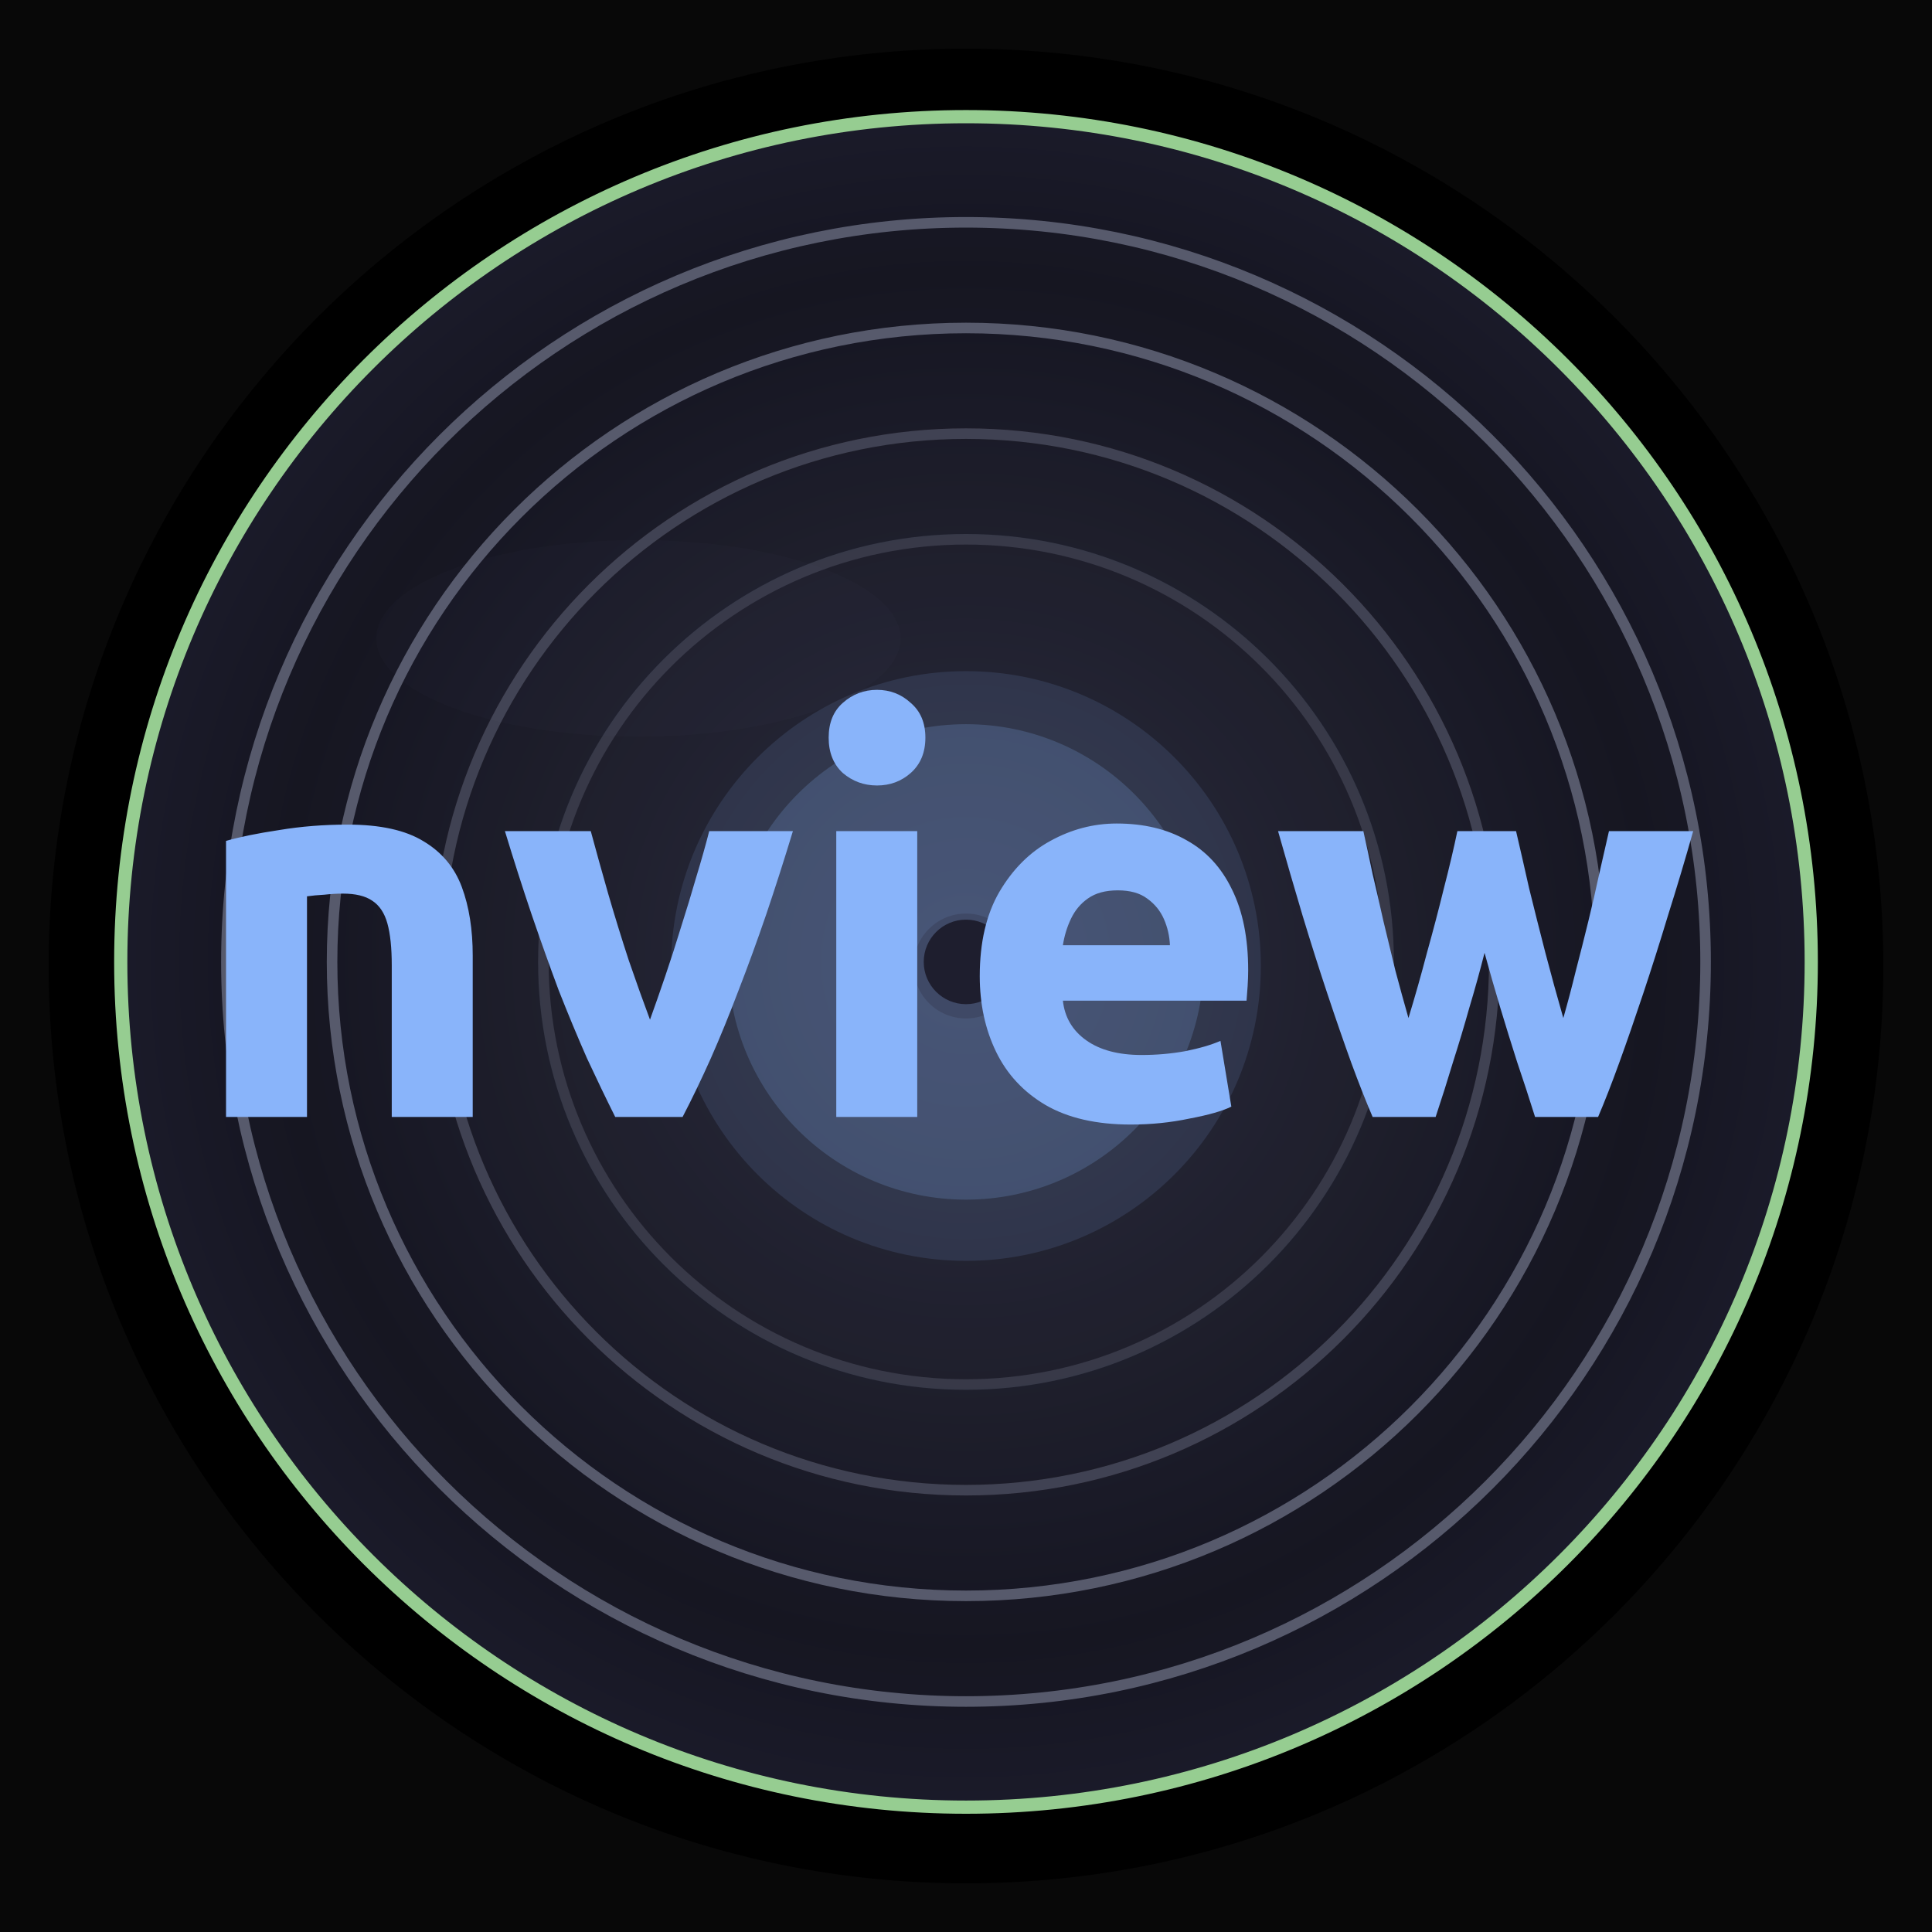
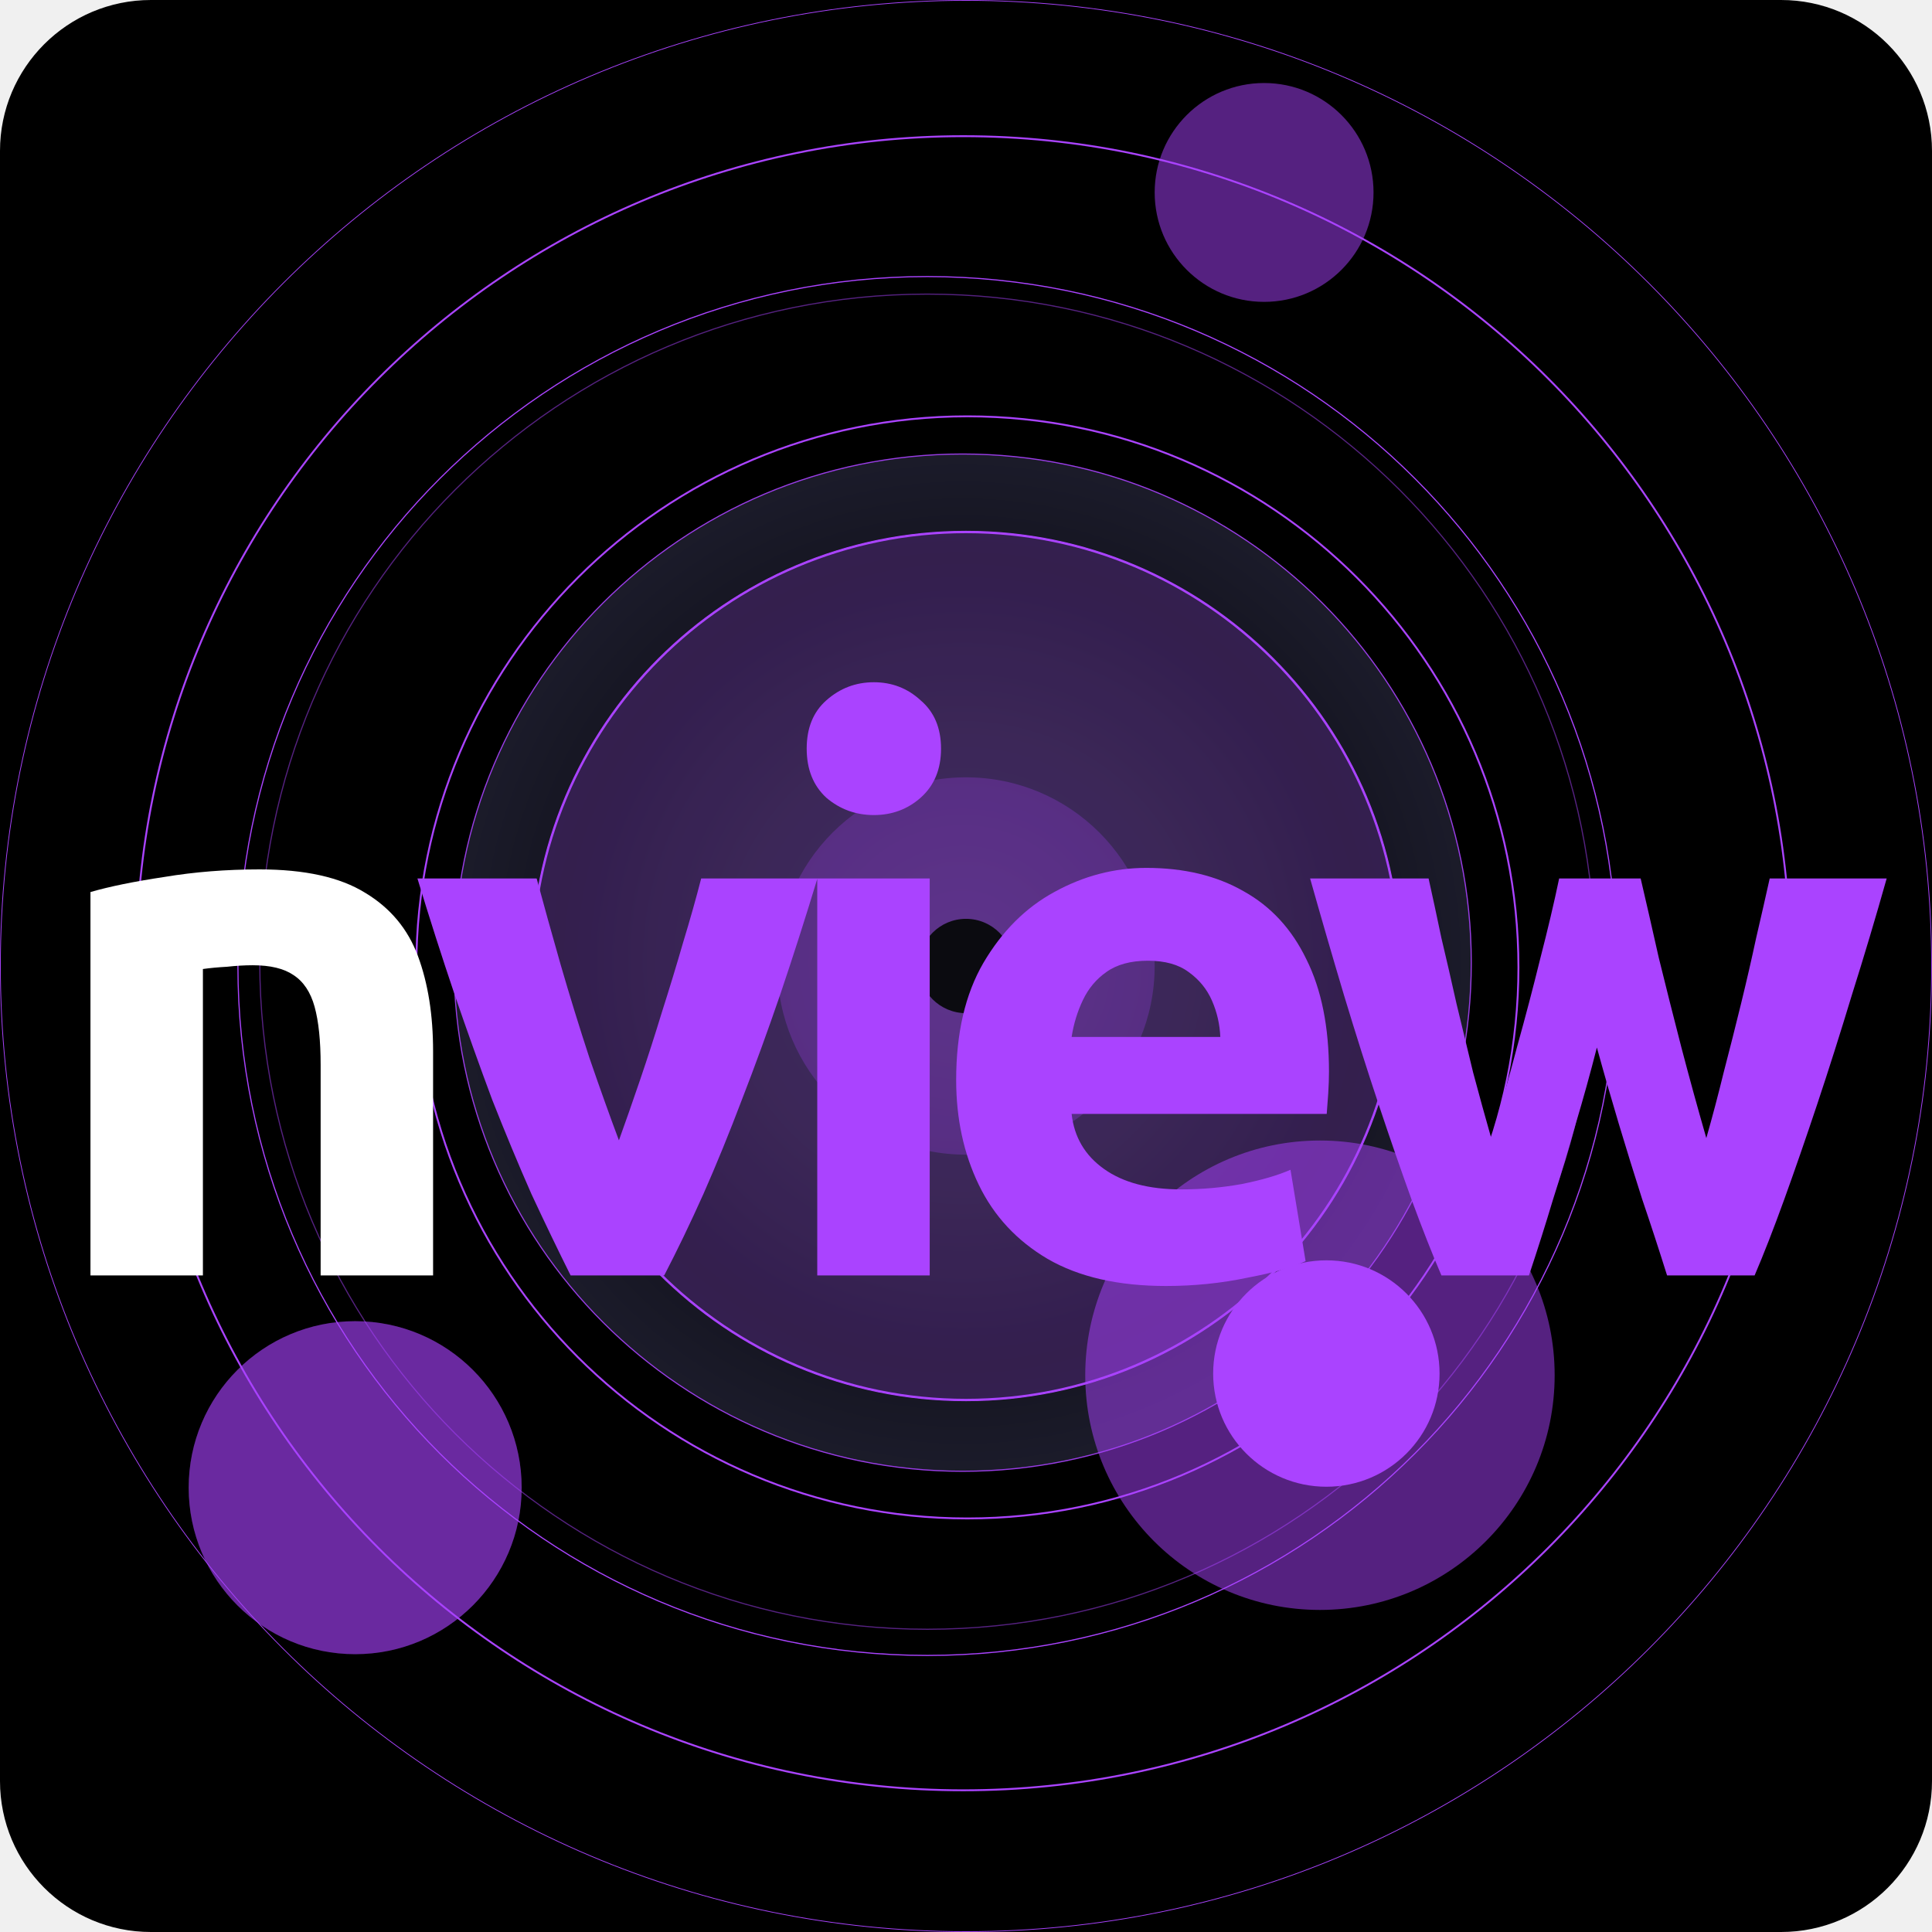
- <svg xmlns="http://www.w3.org/2000/svg" width="128" height="128" viewBox="0 0 128 128" fill="none">
-   <g id="nview 2" clip-path="url(#clip0_3311_2)">
-     <g id="layer2">
-       <path id="rect1" d="M128 0H0V128H128V0Z" fill="#080808" />
-     </g>
-     <g id="layer1">
-       <path id="circle7-2" d="M64 124.775C97.565 124.775 124.775 97.565 124.775 64C124.775 30.435 97.565 3.225 64 3.225C30.435 3.225 3.225 30.435 3.225 64C3.225 97.565 30.435 124.775 64 124.775Z" fill="black" />
-       <path id="circle8-9" d="M64 116.093C92.77 116.093 116.093 92.77 116.093 64C116.093 35.23 92.77 11.907 64 11.907C35.23 11.907 11.907 35.23 11.907 64C11.907 92.77 35.23 116.093 64 116.093Z" fill="black" />
-       <path id="circle9-1" d="M64 107.411C87.975 107.411 107.411 87.975 107.411 64C107.411 40.025 87.975 20.589 64 20.589C40.025 20.589 20.589 40.025 20.589 64C20.589 87.975 40.025 107.411 64 107.411Z" fill="black" />
-       <path id="circle10-2" d="M64 98.729C83.18 98.729 98.729 83.18 98.729 64C98.729 44.82 83.18 29.271 64 29.271C44.82 29.271 29.271 44.82 29.271 64C29.271 83.18 44.82 98.729 64 98.729Z" fill="black" />
-       <path id="circle11-7" d="M64 83.535C74.789 83.535 83.535 74.789 83.535 64C83.535 53.211 74.789 44.465 64 44.465C53.211 44.465 44.465 53.211 44.465 64C44.465 74.789 53.211 83.535 64 83.535Z" fill="#89B4FA" />
-       <path id="circle12-0" d="M64 67.473C65.918 67.473 67.473 65.918 67.473 64C67.473 62.082 65.918 60.527 64 60.527C62.082 60.527 60.527 62.082 60.527 64C60.527 65.918 62.082 67.473 64 67.473Z" fill="#1E1E2E" />
-       <path id="ellipse12-9" opacity="0.12" d="M42.295 48.806C51.885 48.806 59.659 45.891 59.659 42.295C59.659 38.698 51.885 35.783 42.295 35.783C32.705 35.783 24.93 38.698 24.93 42.295C24.93 45.891 32.705 48.806 42.295 48.806Z" fill="#CDD6F4" />
-       <path id="circle6" opacity="0.9" d="M64 119.729C94.928 119.729 120 94.657 120 63.729C120 32.801 94.928 7.729 64 7.729C33.072 7.729 8 32.801 8 63.729C8 94.657 33.072 119.729 64 119.729Z" fill="url(#paint0_radial_3311_2)" stroke="#A6E3A1" stroke-width="0.875" />
-       <g id="g10" opacity="0.35">
-         <path id="circle7" d="M64 112.729C91.062 112.729 113 90.791 113 63.729C113 36.667 91.062 14.729 64 14.729C36.938 14.729 15 36.667 15 63.729C15 90.791 36.938 112.729 64 112.729Z" stroke="#CDD6F4" stroke-width="0.7" />
-         <path id="circle8" d="M64 105.729C87.196 105.729 106 86.925 106 63.729C106 40.533 87.196 21.729 64 21.729C40.804 21.729 22 40.533 22 63.729C22 86.925 40.804 105.729 64 105.729Z" stroke="#CDD6F4" stroke-width="0.7" />
-         <path id="circle9" d="M64 98.729C83.33 98.729 99 83.059 99 63.729C99 44.399 83.33 28.729 64 28.729C44.67 28.729 29 44.399 29 63.729C29 83.059 44.67 98.729 64 98.729Z" stroke="#CDD6F4" stroke-opacity="0.6" stroke-width="0.7" />
-         <path id="circle10" d="M64 91.729C79.464 91.729 92 79.193 92 63.729C92 48.265 79.464 35.729 64 35.729C48.536 35.729 36 48.265 36 63.729C36 79.193 48.536 91.729 64 91.729Z" stroke="#CDD6F4" stroke-opacity="0.4" stroke-width="0.7" />
-       </g>
-       <path id="circle11" d="M64 79.479C72.698 79.479 79.75 72.427 79.75 63.729C79.75 55.03 72.698 47.979 64 47.979C55.301 47.979 48.25 55.03 48.25 63.729C48.25 72.427 55.301 79.479 64 79.479Z" fill="#89B4FA" fill-opacity="0.2" />
-       <path id="circle12" d="M64 66.529C65.546 66.529 66.8 65.275 66.8 63.729C66.8 62.182 65.546 60.929 64 60.929C62.454 60.929 61.2 62.182 61.2 63.729C61.2 65.275 62.454 66.529 64 66.529Z" fill="#1E1E2E" />
-     </g>
-     <path id="nview" d="M14.975 74V55.712C15.887 55.448 17.063 55.208 18.503 54.992C19.943 54.752 21.455 54.632 23.039 54.632C25.199 54.632 26.879 55.004 28.079 55.748C29.279 56.468 30.119 57.476 30.599 58.772C31.079 60.068 31.319 61.58 31.319 63.308V74H25.955V63.956C25.955 62.804 25.859 61.88 25.667 61.184C25.475 60.488 25.139 59.984 24.659 59.672C24.203 59.36 23.555 59.204 22.715 59.204C22.331 59.204 21.923 59.228 21.491 59.276C21.059 59.3 20.675 59.336 20.339 59.384V74H14.975ZM40.76 74C40.16 72.8 39.536 71.504 38.888 70.112C38.264 68.696 37.64 67.196 37.016 65.612C36.416 64.004 35.816 62.324 35.216 60.572C34.616 58.796 34.028 56.96 33.452 55.064H39.14C39.476 56.312 39.86 57.692 40.292 59.204C40.724 60.692 41.18 62.168 41.66 63.632C42.164 65.096 42.632 66.404 43.064 67.556C43.376 66.692 43.712 65.732 44.072 64.676C44.432 63.62 44.78 62.54 45.116 61.436C45.476 60.308 45.812 59.204 46.124 58.124C46.46 57.02 46.748 56 46.988 55.064H52.532C51.956 56.96 51.368 58.796 50.768 60.572C50.168 62.324 49.556 64.004 48.932 65.612C48.332 67.196 47.72 68.696 47.096 70.112C46.472 71.504 45.848 72.8 45.224 74H40.76ZM55.405 74V55.064H60.769V74H55.405ZM58.105 52.04C57.241 52.04 56.485 51.764 55.837 51.212C55.213 50.636 54.901 49.856 54.901 48.872C54.901 47.888 55.213 47.12 55.837 46.568C56.485 45.992 57.241 45.704 58.105 45.704C58.969 45.704 59.713 45.992 60.337 46.568C60.985 47.12 61.309 47.888 61.309 48.872C61.309 49.856 60.985 50.636 60.337 51.212C59.713 51.764 58.969 52.04 58.105 52.04ZM74.919 74.504C72.639 74.504 70.755 74.072 69.267 73.208C67.803 72.344 66.711 71.168 65.991 69.68C65.271 68.192 64.911 66.524 64.911 64.676C64.911 62.444 65.343 60.584 66.207 59.096C67.095 57.584 68.223 56.456 69.591 55.712C70.983 54.944 72.447 54.56 73.983 54.56C75.783 54.56 77.331 54.932 78.627 55.676C79.923 56.396 80.919 57.476 81.615 58.916C82.335 60.356 82.695 62.144 82.695 64.28C82.695 64.592 82.683 64.94 82.659 65.324C82.635 65.684 82.611 66.008 82.587 66.296H70.419C70.539 67.4 71.055 68.276 71.967 68.924C72.879 69.572 74.103 69.896 75.639 69.896C76.623 69.896 77.583 69.812 78.519 69.644C79.479 69.452 80.259 69.224 80.859 68.96L81.579 73.316C81.003 73.604 80.079 73.868 78.807 74.108C77.559 74.372 76.263 74.504 74.919 74.504ZM70.419 62.624H77.511C77.487 62.024 77.355 61.448 77.115 60.896C76.875 60.344 76.503 59.888 75.999 59.528C75.519 59.168 74.871 58.988 74.055 58.988C73.239 58.988 72.579 59.168 72.075 59.528C71.595 59.864 71.223 60.308 70.959 60.86C70.695 61.412 70.515 62 70.419 62.624ZM90.939 74C90.507 72.992 90.038 71.804 89.534 70.436C89.031 69.044 88.502 67.52 87.951 65.864C87.398 64.208 86.847 62.468 86.294 60.644C85.743 58.796 85.203 56.936 84.674 55.064H90.326C90.519 55.928 90.722 56.876 90.939 57.908C91.178 58.916 91.418 59.96 91.659 61.04C91.922 62.12 92.186 63.212 92.451 64.316C92.739 65.396 93.026 66.44 93.314 67.448C93.746 66.032 94.154 64.592 94.538 63.128C94.947 61.664 95.319 60.248 95.654 58.88C96.014 57.488 96.314 56.216 96.555 55.064H100.442C100.706 56.192 100.994 57.452 101.306 58.844C101.642 60.212 102.002 61.64 102.386 63.128C102.77 64.592 103.166 66.032 103.574 67.448C103.862 66.44 104.138 65.396 104.402 64.316C104.69 63.212 104.966 62.12 105.23 61.04C105.494 59.96 105.734 58.916 105.95 57.908C106.19 56.876 106.406 55.928 106.598 55.064H112.178C111.65 56.936 111.098 58.784 110.522 60.608C109.97 62.432 109.418 64.172 108.866 65.828C108.314 67.484 107.786 69.008 107.282 70.4C106.778 71.792 106.31 72.992 105.878 74H101.702C101.318 72.776 100.922 71.564 100.514 70.364C100.13 69.164 99.758 67.964 99.398 66.764C99.038 65.564 98.691 64.352 98.355 63.128C98.043 64.352 97.707 65.564 97.347 66.764C97.01 67.964 96.65 69.164 96.266 70.364C95.906 71.564 95.522 72.776 95.115 74H90.939Z" fill="#89B4FA" />
+ <svg xmlns="http://www.w3.org/2000/svg" width="1024" height="1024" viewBox="0 0 1024 1024" fill="none">
+   <mask id="mask0_3327_78" style="mask-type:alpha" maskUnits="userSpaceOnUse" x="0" y="0" width="1024" height="1024">
+     <rect width="1024" height="1024" fill="url(#paint0_linear_3327_78)" />
+   </mask>
+   <g mask="url(#mask0_3327_78)">
+     <rect x="0.5" y="0.5" width="1023" height="1023" rx="79.5" fill="black" stroke="black" />
+     <path d="M512 0.2C794.659 0.2 1023.8 229.341 1023.8 512C1023.8 794.659 794.659 1023.8 512 1023.8C229.341 1023.8 0.2 794.659 0.2 512C0.2 229.341 229.341 0.2 512 0.2Z" stroke="#AA43FF" stroke-width="0.4" />
+     <path d="M510.537 72.18C752.635 72.18 948.894 268.44 948.894 510.537C948.894 752.635 752.635 948.894 510.537 948.894C268.44 948.894 72.18 752.635 72.18 510.537C72.18 268.44 268.44 72.18 510.537 72.18Z" fill="black" stroke="#AA43FF" />
+     <path d="M491.52 146.585C693.332 146.585 856.934 310.187 856.935 512C856.935 713.812 693.332 877.415 491.52 877.415C289.707 877.414 126.105 713.812 126.105 512C126.106 310.187 289.707 146.586 491.52 146.585Z" fill="black" stroke="#AA43FF" stroke-width="0.6" />
+     <path d="M491.52 863.543C686.934 863.543 845.348 705.129 845.348 509.714C845.348 314.3 686.934 155.886 491.52 155.886C296.106 155.886 137.691 314.3 137.691 509.714C137.691 705.129 296.106 863.543 491.52 863.543Z" stroke="#AA43FF" stroke-opacity="0.5" stroke-width="0.6" />
+     <path d="M512.731 220.66C674.038 220.66 804.803 351.425 804.803 512.731C804.803 674.038 674.038 804.803 512.731 804.803C351.425 804.803 220.66 674.038 220.66 512.731C220.66 351.425 351.425 220.66 512.731 220.66Z" fill="black" stroke="#AA43FF" />
+     <path opacity="0.9" d="M510.224 779.807C659.111 779.807 779.807 659.111 779.807 510.224C779.807 361.337 659.111 240.64 510.224 240.64C361.337 240.64 240.64 361.337 240.64 510.224C240.64 659.111 361.337 779.807 510.224 779.807Z" fill="url(#paint1_radial_3327_78)" stroke="#AA43FF" stroke-width="0.6" />
+     <path d="M512 282.1C638.97 282.1 741.9 385.03 741.9 512C741.9 638.97 638.97 741.9 512 741.9C385.03 741.9 282.1 638.97 282.1 512C282.1 385.03 385.03 282.1 512 282.1Z" fill="#AA43FF" fill-opacity="0.2" stroke="#AA43FF" />
+     <path d="M512 742.4C639.246 742.4 742.4 639.246 742.4 512C742.4 384.754 639.246 281.6 512 281.6C384.754 281.6 281.6 384.754 281.6 512C281.6 639.246 384.754 742.4 512 742.4Z" stroke="#AA43FF" stroke-width="0.5" />
+     <path d="M276.5 788.5C276.5 837.239 236.989 876.75 188.25 876.75C139.511 876.75 100 837.239 100 788.5C100 739.761 139.511 700.25 188.25 700.25C236.989 700.25 276.5 739.761 276.5 788.5Z" fill="#AA43FF" fill-opacity="0.5" />
+     <path d="M824 728.898C824 797.602 768.305 853.297 699.602 853.297C630.898 853.297 575.203 797.602 575.203 728.898C575.203 660.195 630.898 604.5 699.602 604.5C768.305 604.5 824 660.195 824 728.898Z" fill="#AA43FF" fill-opacity="0.5" />
+     <path d="M728 102C728 134.033 702.033 160 670 160C637.967 160 612 134.033 612 102C612 69.968 637.967 44 670 44C702.033 44 728 69.968 728 102Z" fill="#AA43FF" fill-opacity="0.5" />
+     <path d="M276.5 788.5C276.5 837.239 236.989 876.75 188.25 876.75C139.511 876.75 100 837.239 100 788.5C100 739.761 139.511 700.25 188.25 700.25C236.989 700.25 276.5 739.761 276.5 788.5Z" fill="#AA43FF" fill-opacity="0.25" />
+     <path d="M612 512C612 567.228 567.228 612 512 612C456.772 612 412 567.228 412 512C412 456.772 456.772 412 512 412C567.228 412 612 456.772 612 512Z" fill="#AA43FF" fill-opacity="0.25" />
+     <path d="M537 512C537 525.807 525.807 537 512 537C498.193 537 487 525.807 487 512C487 498.193 498.193 487 512 487C525.807 487 537 498.193 537 512Z" fill="#0B0B10" />
+     <path d="M763 728C763 761.137 736.137 788 703 788C669.863 788 643 761.137 643 728C643 694.863 669.863 668 703 668C736.137 668 763 694.863 763 728Z" fill="#AA43FF" />
+     <path d="M47.945 676V472.8C58.079 469.867 71.145 467.2 87.145 464.8C103.145 462.133 119.945 460.8 137.545 460.8C161.545 460.8 180.212 464.933 193.545 473.2C206.879 481.2 216.212 492.4 221.545 506.8C226.879 521.2 229.545 538 229.545 557.2V676H169.945V564.4C169.945 551.6 168.879 541.333 166.745 533.6C164.612 525.867 160.879 520.267 155.545 516.8C150.479 513.333 143.279 511.6 133.945 511.6C129.679 511.6 125.145 511.867 120.345 512.4C115.545 512.667 111.279 513.067 107.545 513.6V676H47.945Z" fill="white" />
+     <path d="M302.442 676C295.776 662.667 288.842 648.267 281.642 632.8C274.709 617.067 267.776 600.4 260.842 582.8C254.176 564.933 247.509 546.267 240.842 526.8C234.176 507.067 227.642 486.667 221.242 465.6H284.442C288.176 479.467 292.442 494.8 297.242 511.6C302.042 528.133 307.109 544.533 312.442 560.8C318.042 577.067 323.242 591.6 328.042 604.4C331.509 594.8 335.242 584.133 339.242 572.4C343.242 560.667 347.109 548.667 350.842 536.4C354.842 523.867 358.576 511.6 362.042 499.6C365.776 487.333 368.976 476 371.642 465.6H433.242C426.842 486.667 420.309 507.067 413.642 526.8C406.976 546.267 400.176 564.933 393.242 582.8C386.576 600.4 379.776 617.067 372.842 632.8C365.909 648.267 358.976 662.667 352.042 676H302.442ZM433.164 676V465.6H492.764V676H433.164ZM463.164 432C453.564 432 445.164 428.933 437.964 422.8C431.031 416.4 427.564 407.733 427.564 396.8C427.564 385.867 431.031 377.333 437.964 371.2C445.164 364.8 453.564 361.6 463.164 361.6C472.764 361.6 481.031 364.8 487.964 371.2C495.164 377.333 498.764 385.867 498.764 396.8C498.764 407.733 495.164 416.4 487.964 422.8C481.031 428.933 472.764 432 463.164 432ZM617.989 681.6C592.656 681.6 571.722 676.8 555.189 667.2C538.922 657.6 526.789 644.533 518.789 628C510.789 611.467 506.789 592.933 506.789 572.4C506.789 547.6 511.589 526.933 521.189 510.4C531.056 493.6 543.589 481.067 558.789 472.8C574.256 464.267 590.522 460 607.589 460C627.589 460 644.789 464.133 659.189 472.4C673.589 480.4 684.656 492.4 692.389 508.4C700.389 524.4 704.389 544.267 704.389 568C704.389 571.467 704.256 575.333 703.989 579.6C703.722 583.6 703.456 587.2 703.189 590.4H567.989C569.322 602.667 575.056 612.4 585.189 619.6C595.322 626.8 608.922 630.4 625.989 630.4C636.922 630.4 647.589 629.467 657.989 627.6C668.656 625.467 677.322 622.933 683.989 620L691.989 668.4C685.589 671.6 675.322 674.533 661.189 677.2C647.322 680.133 632.922 681.6 617.989 681.6ZM567.989 549.6H646.789C646.522 542.933 645.056 536.533 642.389 530.4C639.722 524.267 635.589 519.2 629.989 515.2C624.656 511.2 617.456 509.2 608.389 509.2C599.322 509.2 591.989 511.2 586.389 515.2C581.056 518.933 576.922 523.867 573.989 530C571.056 536.133 569.056 542.667 567.989 549.6ZM763.983 676C759.183 664.8 753.983 651.6 748.383 636.4C742.783 620.933 736.916 604 730.783 585.6C724.649 567.2 718.516 547.867 712.383 527.6C706.249 507.067 700.249 486.4 694.383 465.6H757.183C759.316 475.2 761.583 485.733 763.983 497.2C766.649 508.4 769.316 520 771.983 532C774.916 544 777.849 556.133 780.783 568.4C783.983 580.4 787.183 592 790.383 603.2C795.183 587.467 799.716 571.467 803.983 555.2C808.516 538.933 812.649 523.2 816.383 508C820.383 492.533 823.716 478.4 826.383 465.6H869.583C872.516 478.133 875.716 492.133 879.183 507.6C882.916 522.8 886.916 538.667 891.183 555.2C895.449 571.467 899.849 587.467 904.383 603.2C907.583 592 910.649 580.4 913.583 568.4C916.783 556.133 919.849 544 922.783 532C925.716 520 928.383 508.4 930.783 497.2C933.449 485.733 935.849 475.2 937.983 465.6H999.983C994.116 486.4 987.983 506.933 981.583 527.2C975.449 547.467 969.316 566.8 963.183 585.2C957.049 603.6 951.183 620.533 945.583 636C939.983 651.467 934.783 664.8 929.983 676H883.583C879.316 662.4 874.916 648.933 870.383 635.6C866.116 622.267 861.983 608.933 857.983 595.6C853.983 582.267 850.116 568.8 846.383 555.2C842.916 568.8 839.183 582.267 835.183 595.6C831.449 608.933 827.449 622.267 823.183 635.6C819.183 648.933 814.916 662.4 810.383 676H763.983Z" fill="#AA43FF" />
  </g>
  <defs>
-     <radialGradient id="paint0_radial_3311_2" cx="0" cy="0" r="1" gradientUnits="userSpaceOnUse" gradientTransform="translate(64 63.7287) scale(56.4375)">
+     <linearGradient id="paint0_linear_3327_78" x1="512" y1="0" x2="512" y2="1024" gradientUnits="userSpaceOnUse">
+       <stop offset="0.192" stop-color="#1E1E2E" />
+       <stop offset="1" stop-color="#0B0B10" />
+     </linearGradient>
+     <radialGradient id="paint1_radial_3327_78" cx="0" cy="0" r="1" gradientUnits="userSpaceOnUse" gradientTransform="translate(510.224 510.224) scale(269.584)">
      <stop stop-color="#313244" />
      <stop offset="0.8" stop-color="#181825" />
      <stop offset="1" stop-color="#1E1E2E" />
    </radialGradient>
-     <clipPath id="clip0_3311_2">
-       <rect width="128" height="128" fill="white" />
-     </clipPath>
  </defs>
</svg>
